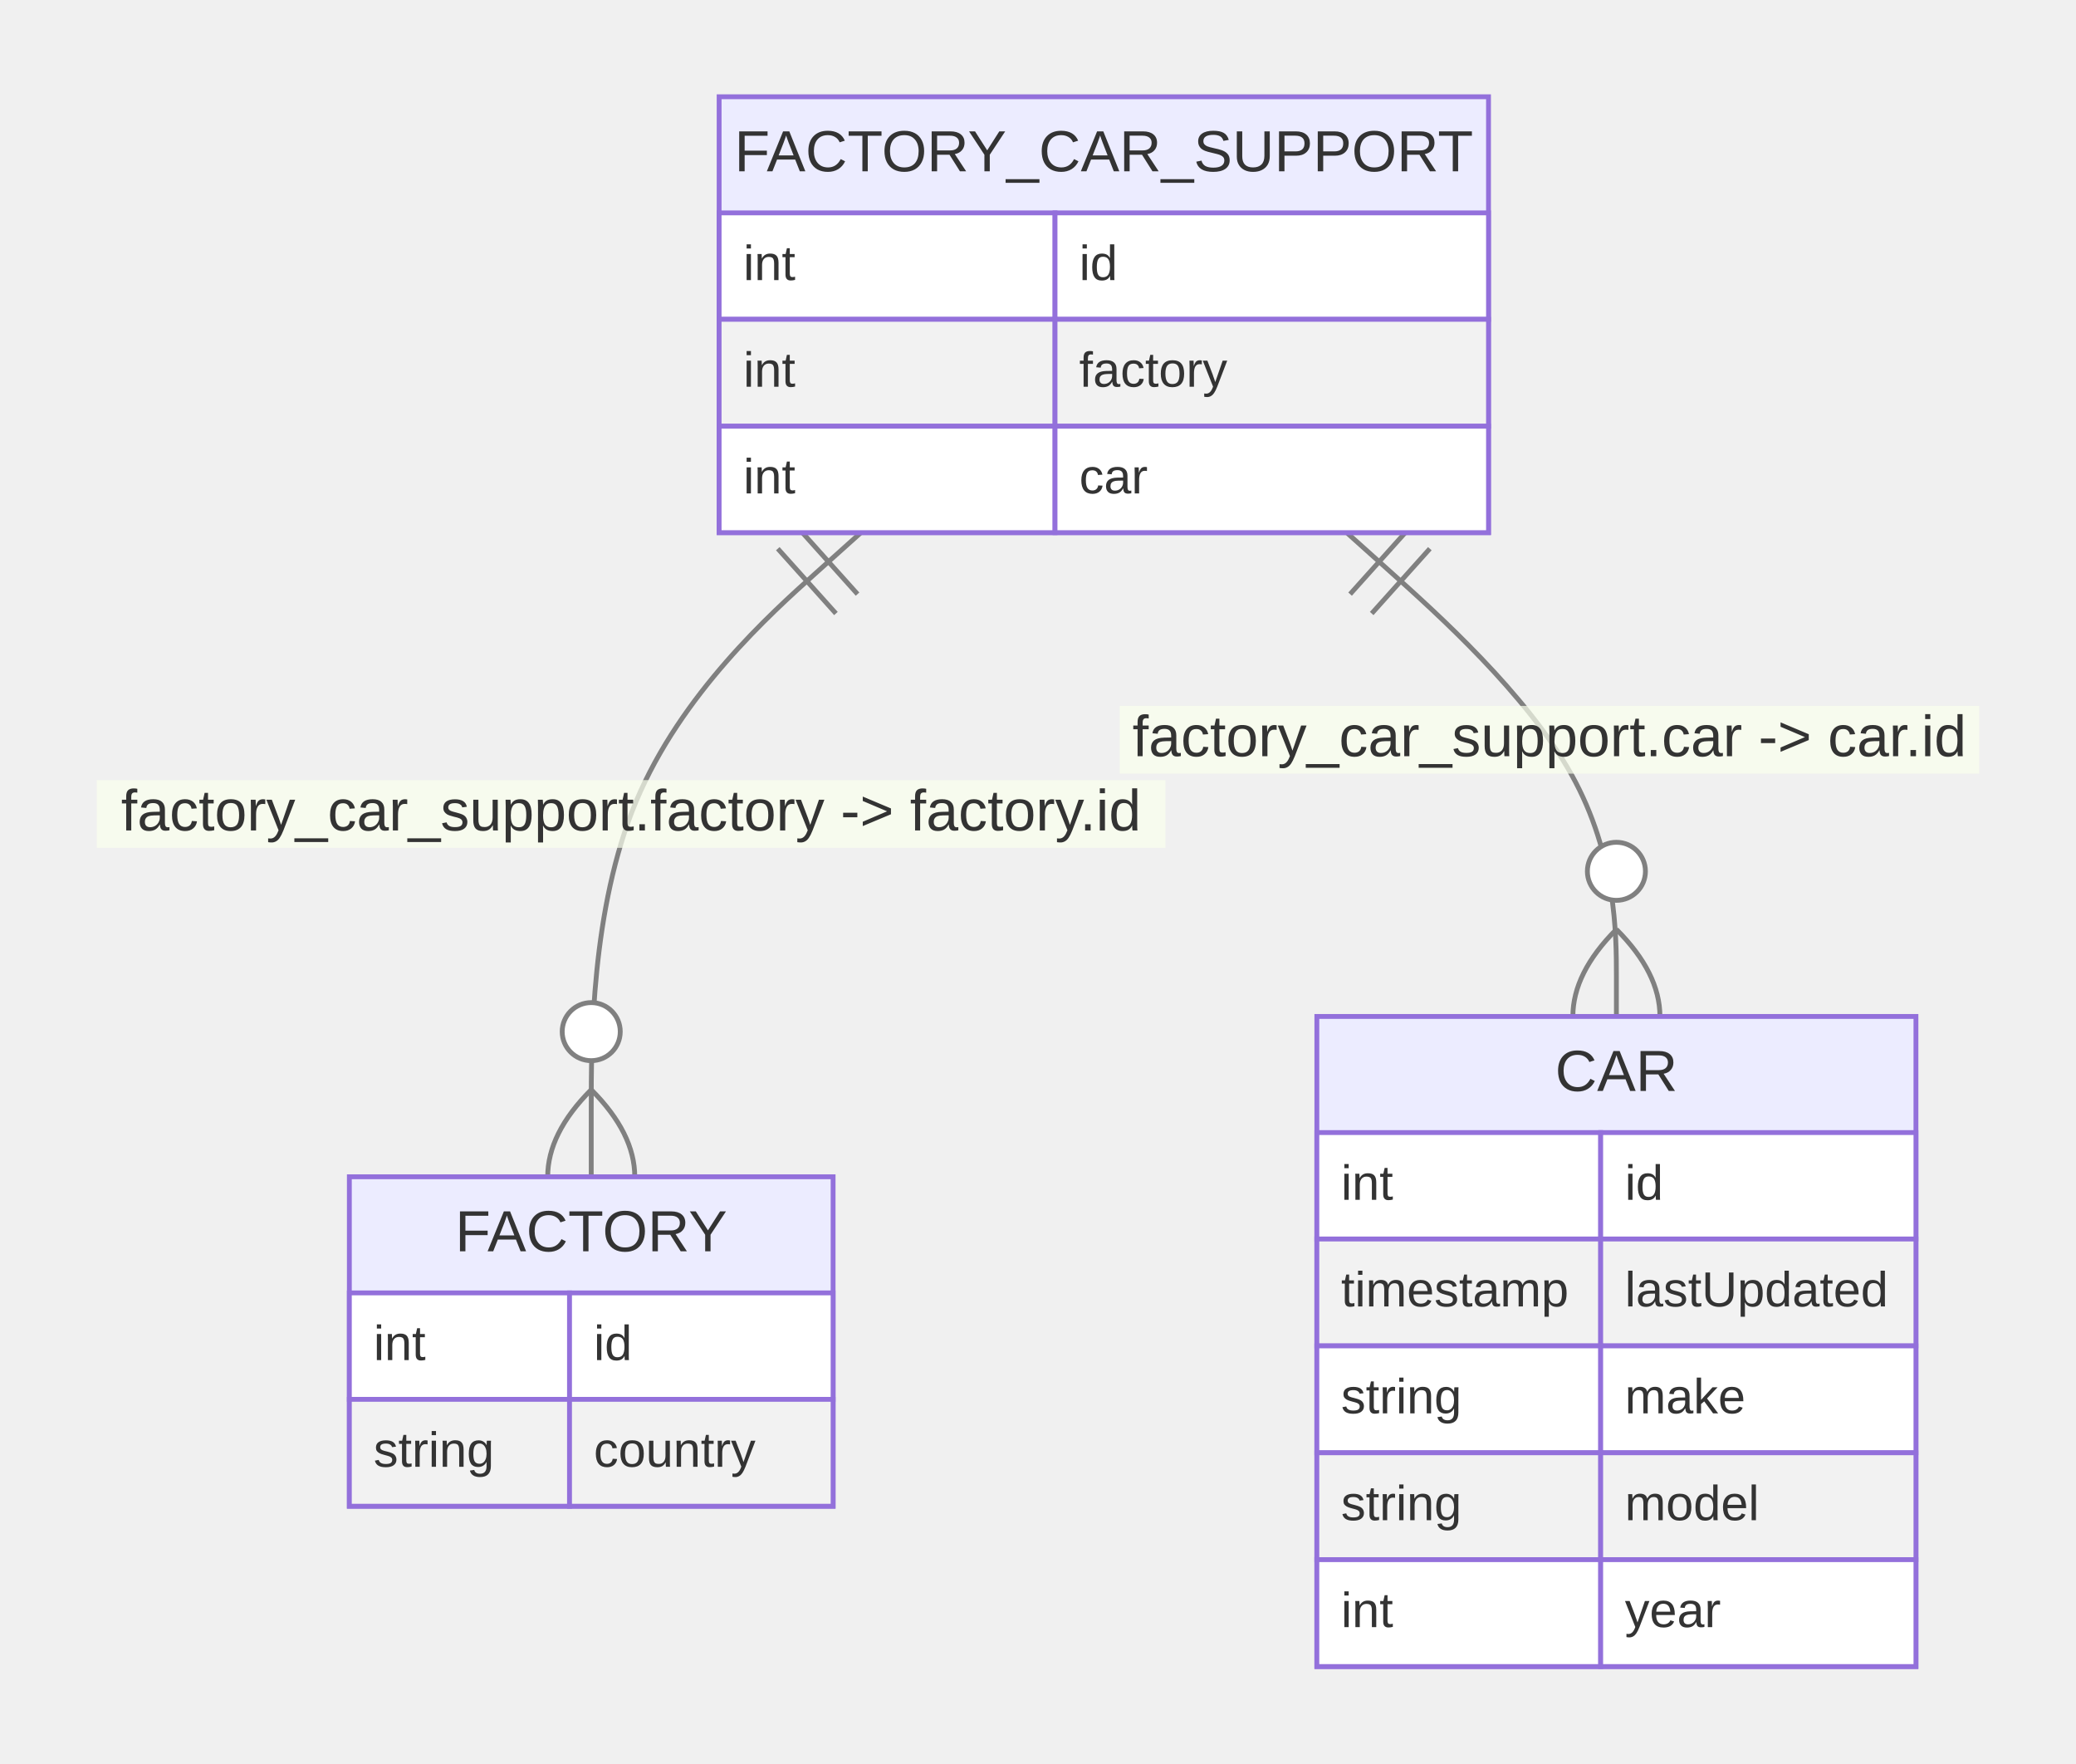
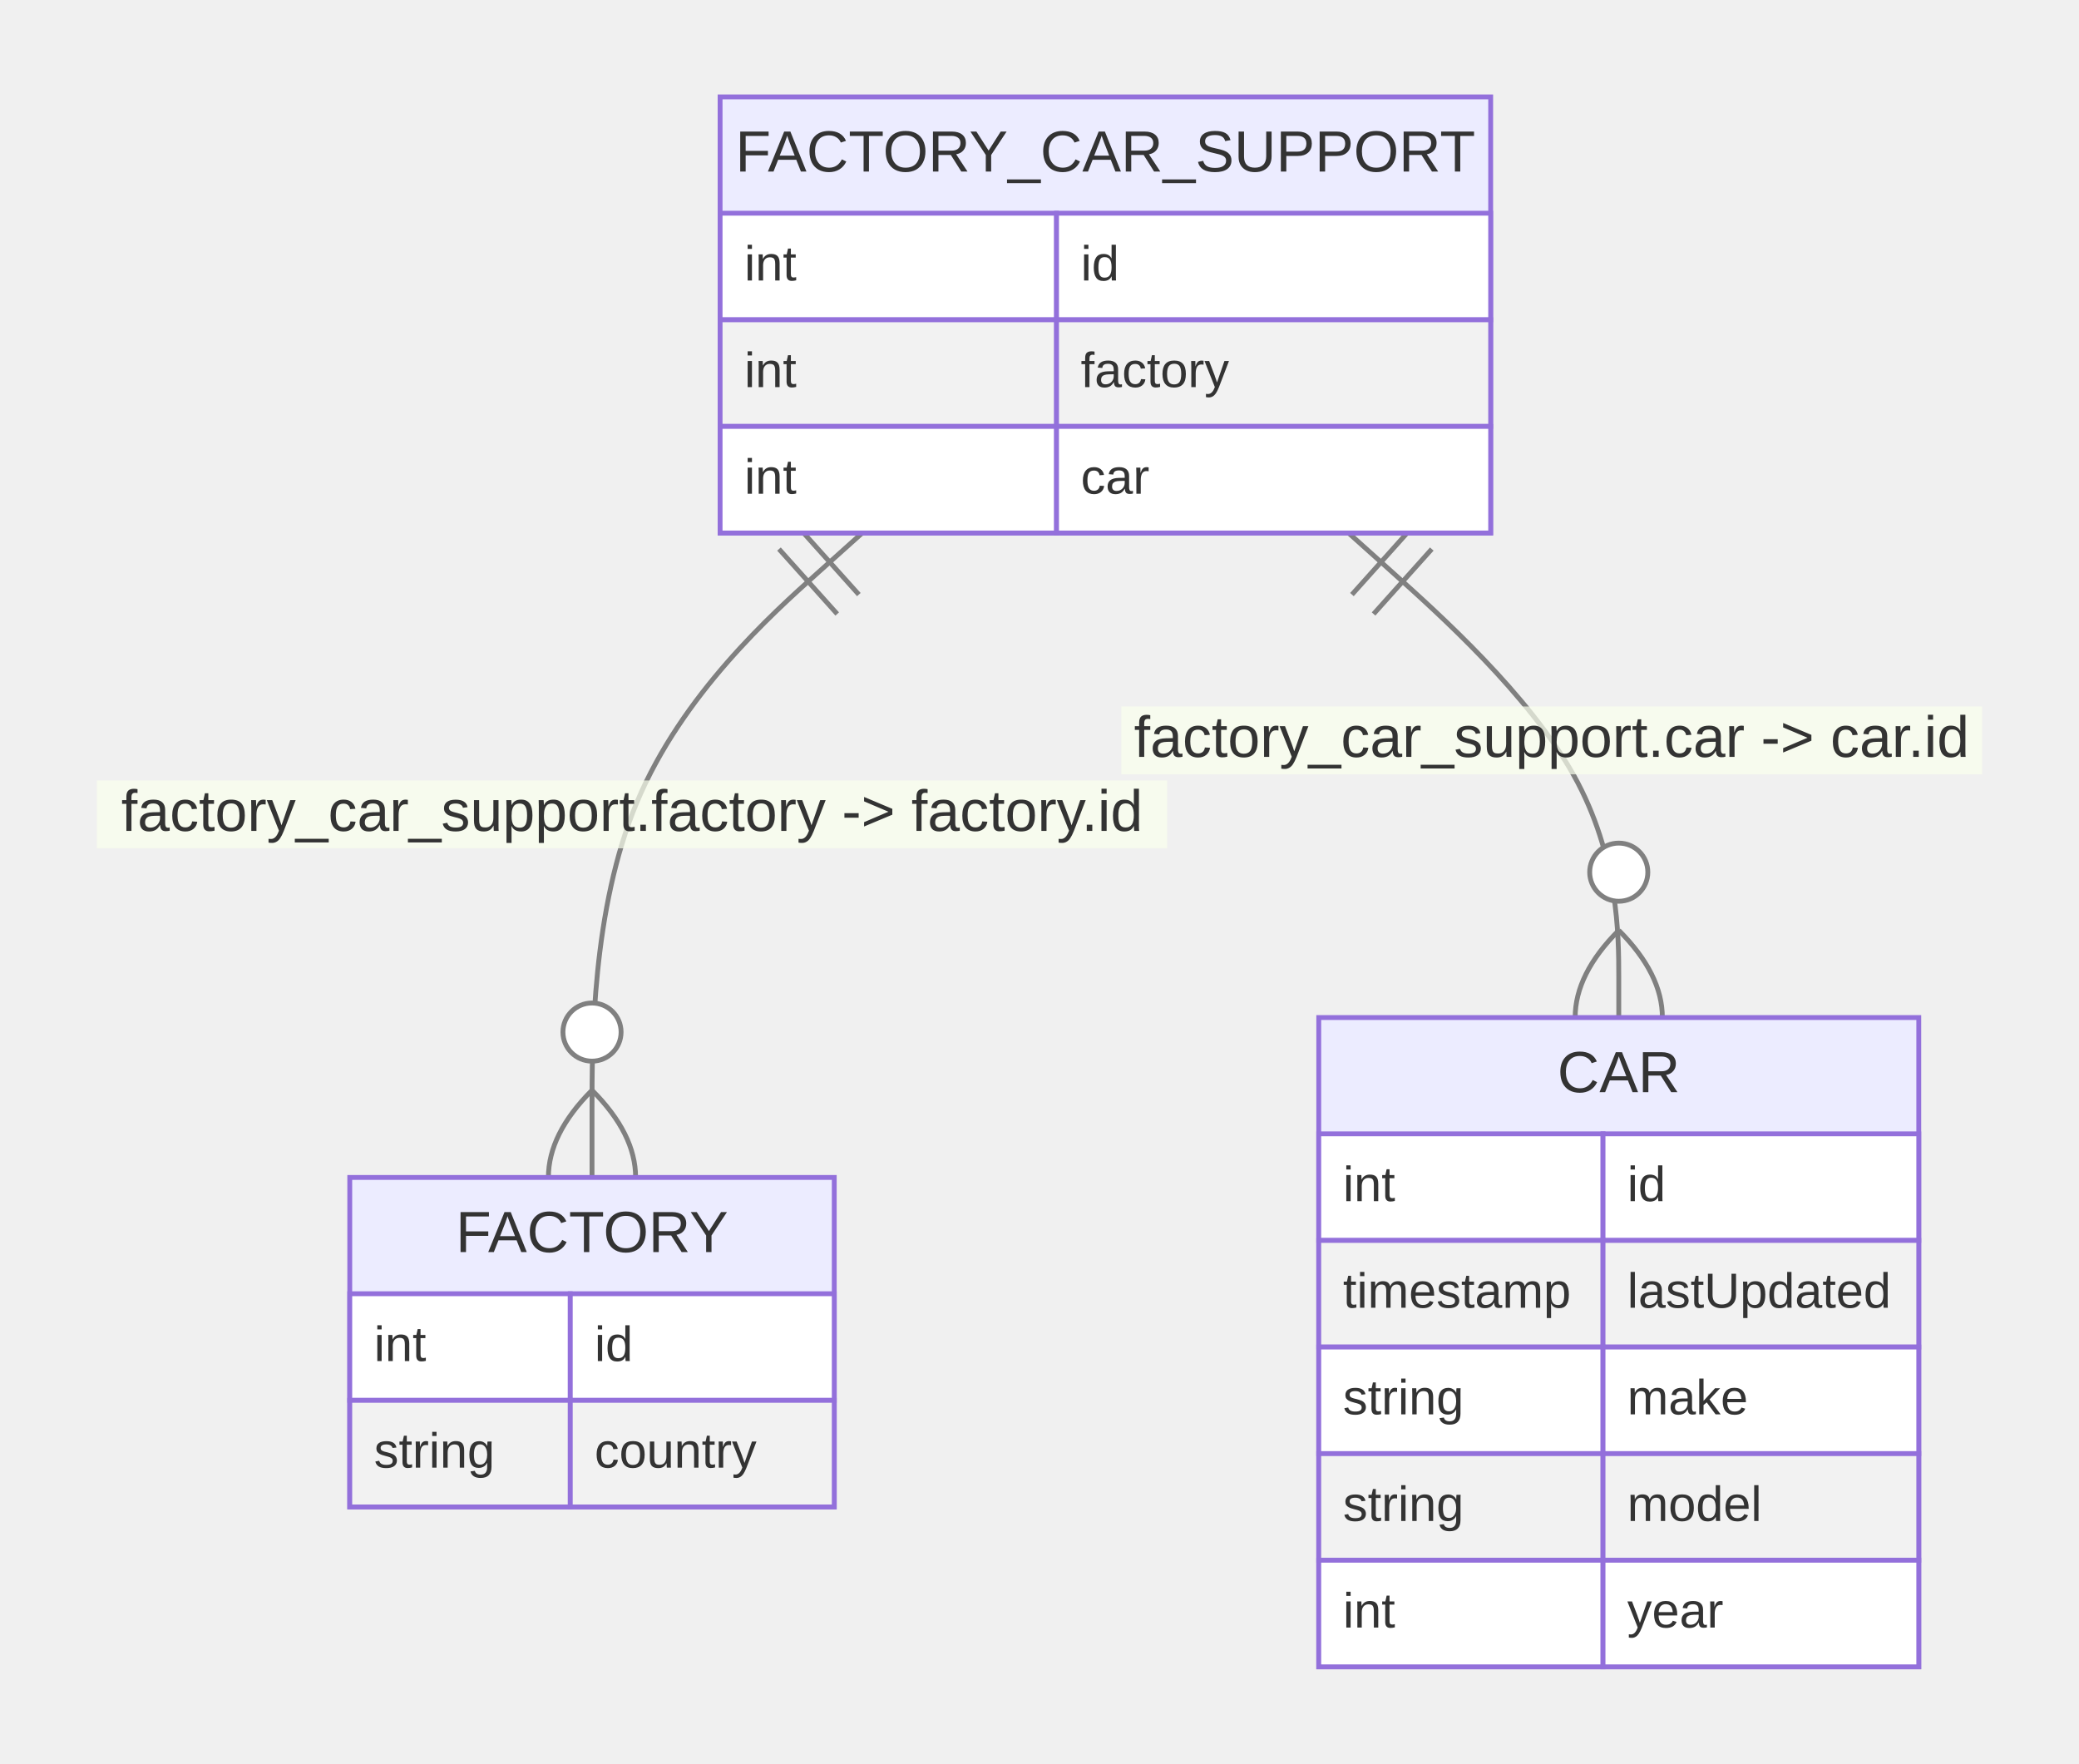
- <svg xmlns="http://www.w3.org/2000/svg" aria-roledescription="er" role="graphics-document document" viewBox="-52.217 0 429.146 364.459" style="max-width: 429.146px; background-color: white;" width="100%" id="mermaid-0">
+ <svg xmlns="http://www.w3.org/2000/svg" aria-roledescription="er" role="graphics-document document" viewBox="-52.191 0 429.106 364" style="max-width: 429.106px; background-color: white;" width="100%" id="mermaid-0">
  <style>#mermaid-0{font-family:"trebuchet ms",verdana,arial,sans-serif;font-size:16px;fill:#333;}#mermaid-0 .error-icon{fill:#552222;}#mermaid-0 .error-text{fill:#552222;stroke:#552222;}#mermaid-0 .edge-thickness-normal{stroke-width:2px;}#mermaid-0 .edge-thickness-thick{stroke-width:3.5px;}#mermaid-0 .edge-pattern-solid{stroke-dasharray:0;}#mermaid-0 .edge-pattern-dashed{stroke-dasharray:3;}#mermaid-0 .edge-pattern-dotted{stroke-dasharray:2;}#mermaid-0 .marker{fill:#333333;stroke:#333333;}#mermaid-0 .marker.cross{stroke:#333333;}#mermaid-0 svg{font-family:"trebuchet ms",verdana,arial,sans-serif;font-size:16px;}#mermaid-0 .entityBox{fill:#ECECFF;stroke:#9370DB;}#mermaid-0 .attributeBoxOdd{fill:#ffffff;stroke:#9370DB;}#mermaid-0 .attributeBoxEven{fill:#f2f2f2;stroke:#9370DB;}#mermaid-0 .relationshipLabelBox{fill:hsl(80, 100%, 96.275%);opacity:0.7;background-color:hsl(80, 100%, 96.275%);}#mermaid-0 .relationshipLabelBox rect{opacity:0.5;}#mermaid-0 .relationshipLine{stroke:#333333;}#mermaid-0 .entityTitleText{text-anchor:middle;font-size:18px;fill:#333;}#mermaid-0 :root{--mermaid-font-family:"trebuchet ms",verdana,arial,sans-serif;}</style>
  <g />
  <defs>
    <marker orient="auto" markerHeight="18" markerWidth="18" refY="9" refX="0" id="ONLY_ONE_START">
      <path d="M9,0 L9,18 M15,0 L15,18" fill="none" stroke="gray" />
    </marker>
  </defs>
  <defs>
    <marker orient="auto" markerHeight="18" markerWidth="18" refY="9" refX="18" id="ONLY_ONE_END">
      <path d="M3,0 L3,18 M9,0 L9,18" fill="none" stroke="gray" />
    </marker>
  </defs>
  <defs>
    <marker orient="auto" markerHeight="18" markerWidth="30" refY="9" refX="0" id="ZERO_OR_ONE_START">
      <circle r="6" cy="9" cx="21" fill="white" stroke="gray" />
      <path d="M9,0 L9,18" fill="none" stroke="gray" />
    </marker>
  </defs>
  <defs>
    <marker orient="auto" markerHeight="18" markerWidth="30" refY="9" refX="30" id="ZERO_OR_ONE_END">
      <circle r="6" cy="9" cx="9" fill="white" stroke="gray" />
      <path d="M21,0 L21,18" fill="none" stroke="gray" />
    </marker>
  </defs>
  <defs>
    <marker orient="auto" markerHeight="36" markerWidth="45" refY="18" refX="18" id="ONE_OR_MORE_START">
      <path d="M0,18 Q 18,0 36,18 Q 18,36 0,18 M42,9 L42,27" fill="none" stroke="gray" />
    </marker>
  </defs>
  <defs>
    <marker orient="auto" markerHeight="36" markerWidth="45" refY="18" refX="27" id="ONE_OR_MORE_END">
      <path d="M3,9 L3,27 M9,18 Q27,0 45,18 Q27,36 9,18" fill="none" stroke="gray" />
    </marker>
  </defs>
  <defs>
    <marker orient="auto" markerHeight="36" markerWidth="57" refY="18" refX="18" id="ZERO_OR_MORE_START">
      <circle r="6" cy="18" cx="48" fill="white" stroke="gray" />
      <path d="M0,18 Q18,0 36,18 Q18,36 0,18" fill="none" stroke="gray" />
    </marker>
  </defs>
  <defs>
    <marker orient="auto" markerHeight="36" markerWidth="57" refY="18" refX="39" id="ZERO_OR_MORE_END">
      <circle r="6" cy="18" cx="9" fill="white" stroke="gray" />
      <path d="M21,18 Q39,0 57,18 Q39,36 21,18" fill="none" stroke="gray" />
    </marker>
  </defs>
-   <path style="stroke: gray; fill: none;" marker-start="url(#ONLY_ONE_START)" marker-end="url(#ZERO_OR_MORE_END)" d="M125.742,110.092L116.452,118.425C107.161,126.758,88.581,143.425,79.29,165.615C70,187.804,70,215.517,70,229.373L70,243.229" class="er relationshipLine" />
-   <path style="stroke: gray; fill: none;" marker-start="url(#ONLY_ONE_START)" marker-end="url(#ZERO_OR_MORE_END)" d="M226.18,110.092L235.47,118.425C244.761,126.758,263.341,143.425,272.632,160.092C281.922,176.758,281.922,193.425,281.922,201.758L281.922,210.092" class="er relationshipLine" />
-   <g transform="translate(220,210.0918 )" id="entity-CAR-d58c1c43-b180-5c15-ae3f-ebb2bacf180b">
-     <rect height="134.367" width="123.844" y="0" x="0" class="er entityBox" />
+   <path style="stroke: gray; fill: none;" marker-start="url(#ONLY_ONE_START)" marker-end="url(#ZERO_OR_MORE_END)" d="M125.769,110L116.474,118.333C107.179,126.667,88.59,143.333,79.295,165.5C70,187.667,70,215.333,70,229.167L70,243" class="er relationshipLine" />
+   <path style="stroke: gray; fill: none;" marker-start="url(#ONLY_ONE_START)" marker-end="url(#ZERO_OR_MORE_END)" d="M226.153,110L235.448,118.333C244.743,126.667,263.332,143.333,272.627,160C281.922,176.667,281.922,193.333,281.922,201.667L281.922,210" class="er relationshipLine" />
+   <g transform="translate(220,210 )" id="entity-CAR-d58c1c43-b180-5c15-ae3f-ebb2bacf180b">
+     <rect height="134" width="123.844" y="0" x="0" class="er entityBox" />
    <text style="dominant-baseline: middle; text-anchor: middle; font-size: 12px;" transform="translate(61.92188,12)" y="0" x="0" id="text-entity-CAR-d58c1c43-b180-5c15-ae3f-ebb2bacf180b" class="er entityLabel">CAR</text>
    <rect height="22" width="58.672" y="24" x="0" class="er attributeBoxOdd" />
    <text style="dominant-baseline: middle; font-size: 10.2px;" transform="translate(5,35)" y="0" x="0" id="text-entity-CAR-d58c1c43-b180-5c15-ae3f-ebb2bacf180b-attr-1-type" class="er entityLabel">int</text>
    <rect height="22" width="65.172" y="24" x="58.672" class="er attributeBoxOdd" />
    <text style="dominant-baseline: middle; font-size: 10.2px;" transform="translate(63.67188,35)" y="0" x="0" id="text-entity-CAR-d58c1c43-b180-5c15-ae3f-ebb2bacf180b-attr-1-name" class="er entityLabel">id</text>
-     <rect height="22.092" width="58.672" y="46" x="0" class="er attributeBoxEven" />
-     <text style="dominant-baseline: middle; font-size: 10.2px;" transform="translate(5,57.0459)" y="0" x="0" id="text-entity-CAR-d58c1c43-b180-5c15-ae3f-ebb2bacf180b-attr-2-type" class="er entityLabel">timestamp</text>
-     <rect height="22.092" width="65.172" y="46" x="58.672" class="er attributeBoxEven" />
-     <text style="dominant-baseline: middle; font-size: 10.2px;" transform="translate(63.67188,57.0459)" y="0" x="0" id="text-entity-CAR-d58c1c43-b180-5c15-ae3f-ebb2bacf180b-attr-2-name" class="er entityLabel">lastUpdated</text>
-     <rect height="22.092" width="58.672" y="68.092" x="0" class="er attributeBoxOdd" />
-     <text style="dominant-baseline: middle; font-size: 10.2px;" transform="translate(5,79.1377)" y="0" x="0" id="text-entity-CAR-d58c1c43-b180-5c15-ae3f-ebb2bacf180b-attr-3-type" class="er entityLabel">string</text>
-     <rect height="22.092" width="65.172" y="68.092" x="58.672" class="er attributeBoxOdd" />
-     <text style="dominant-baseline: middle; font-size: 10.2px;" transform="translate(63.67188,79.1377)" y="0" x="0" id="text-entity-CAR-d58c1c43-b180-5c15-ae3f-ebb2bacf180b-attr-3-name" class="er entityLabel">make</text>
-     <rect height="22.092" width="58.672" y="90.184" x="0" class="er attributeBoxEven" />
-     <text style="dominant-baseline: middle; font-size: 10.2px;" transform="translate(5,101.2295)" y="0" x="0" id="text-entity-CAR-d58c1c43-b180-5c15-ae3f-ebb2bacf180b-attr-4-type" class="er entityLabel">string</text>
-     <rect height="22.092" width="65.172" y="90.184" x="58.672" class="er attributeBoxEven" />
-     <text style="dominant-baseline: middle; font-size: 10.2px;" transform="translate(63.67188,101.2295)" y="0" x="0" id="text-entity-CAR-d58c1c43-b180-5c15-ae3f-ebb2bacf180b-attr-4-name" class="er entityLabel">model</text>
-     <rect height="22.092" width="58.672" y="112.275" x="0" class="er attributeBoxOdd" />
-     <text style="dominant-baseline: middle; font-size: 10.2px;" transform="translate(5,123.3213)" y="0" x="0" id="text-entity-CAR-d58c1c43-b180-5c15-ae3f-ebb2bacf180b-attr-5-type" class="er entityLabel">int</text>
-     <rect height="22.092" width="65.172" y="112.275" x="58.672" class="er attributeBoxOdd" />
-     <text style="dominant-baseline: middle; font-size: 10.2px;" transform="translate(63.67188,123.3213)" y="0" x="0" id="text-entity-CAR-d58c1c43-b180-5c15-ae3f-ebb2bacf180b-attr-5-name" class="er entityLabel">year</text>
+     <rect height="22" width="58.672" y="46" x="0" class="er attributeBoxEven" />
+     <text style="dominant-baseline: middle; font-size: 10.2px;" transform="translate(5,57)" y="0" x="0" id="text-entity-CAR-d58c1c43-b180-5c15-ae3f-ebb2bacf180b-attr-2-type" class="er entityLabel">timestamp</text>
+     <rect height="22" width="65.172" y="46" x="58.672" class="er attributeBoxEven" />
+     <text style="dominant-baseline: middle; font-size: 10.2px;" transform="translate(63.67188,57)" y="0" x="0" id="text-entity-CAR-d58c1c43-b180-5c15-ae3f-ebb2bacf180b-attr-2-name" class="er entityLabel">lastUpdated</text>
+     <rect height="22" width="58.672" y="68" x="0" class="er attributeBoxOdd" />
+     <text style="dominant-baseline: middle; font-size: 10.2px;" transform="translate(5,79)" y="0" x="0" id="text-entity-CAR-d58c1c43-b180-5c15-ae3f-ebb2bacf180b-attr-3-type" class="er entityLabel">string</text>
+     <rect height="22" width="65.172" y="68" x="58.672" class="er attributeBoxOdd" />
+     <text style="dominant-baseline: middle; font-size: 10.2px;" transform="translate(63.67188,79)" y="0" x="0" id="text-entity-CAR-d58c1c43-b180-5c15-ae3f-ebb2bacf180b-attr-3-name" class="er entityLabel">make</text>
+     <rect height="22" width="58.672" y="90" x="0" class="er attributeBoxEven" />
+     <text style="dominant-baseline: middle; font-size: 10.2px;" transform="translate(5,101)" y="0" x="0" id="text-entity-CAR-d58c1c43-b180-5c15-ae3f-ebb2bacf180b-attr-4-type" class="er entityLabel">string</text>
+     <rect height="22" width="65.172" y="90" x="58.672" class="er attributeBoxEven" />
+     <text style="dominant-baseline: middle; font-size: 10.2px;" transform="translate(63.67188,101)" y="0" x="0" id="text-entity-CAR-d58c1c43-b180-5c15-ae3f-ebb2bacf180b-attr-4-name" class="er entityLabel">model</text>
+     <rect height="22" width="58.672" y="112" x="0" class="er attributeBoxOdd" />
+     <text style="dominant-baseline: middle; font-size: 10.2px;" transform="translate(5,123)" y="0" x="0" id="text-entity-CAR-d58c1c43-b180-5c15-ae3f-ebb2bacf180b-attr-5-type" class="er entityLabel">int</text>
+     <rect height="22" width="65.172" y="112" x="58.672" class="er attributeBoxOdd" />
+     <text style="dominant-baseline: middle; font-size: 10.2px;" transform="translate(63.67188,123)" y="0" x="0" id="text-entity-CAR-d58c1c43-b180-5c15-ae3f-ebb2bacf180b-attr-5-name" class="er entityLabel">year</text>
  </g>
-   <g transform="translate(20,243.2295 )" id="entity-FACTORY-d7859922-2851-552d-b6a4-cf39f27293c2">
-     <rect height="68.092" width="100" y="0" x="0" class="er entityBox" />
+   <g transform="translate(20,243 )" id="entity-FACTORY-d7859922-2851-552d-b6a4-cf39f27293c2">
+     <rect height="68" width="100" y="0" x="0" class="er entityBox" />
    <text style="dominant-baseline: middle; text-anchor: middle; font-size: 12px;" transform="translate(50,12)" y="0" x="0" id="text-entity-FACTORY-d7859922-2851-552d-b6a4-cf39f27293c2" class="er entityLabel">FACTORY</text>
    <rect height="22" width="45.516" y="24" x="0" class="er attributeBoxOdd" />
    <text style="dominant-baseline: middle; font-size: 10.2px;" transform="translate(5,35)" y="0" x="0" id="text-entity-FACTORY-d7859922-2851-552d-b6a4-cf39f27293c2-attr-1-type" class="er entityLabel">int</text>
    <rect height="22" width="54.484" y="24" x="45.516" class="er attributeBoxOdd" />
    <text style="dominant-baseline: middle; font-size: 10.2px;" transform="translate(50.51562,35)" y="0" x="0" id="text-entity-FACTORY-d7859922-2851-552d-b6a4-cf39f27293c2-attr-1-name" class="er entityLabel">id</text>
-     <rect height="22.092" width="45.516" y="46" x="0" class="er attributeBoxEven" />
-     <text style="dominant-baseline: middle; font-size: 10.2px;" transform="translate(5,57.0459)" y="0" x="0" id="text-entity-FACTORY-d7859922-2851-552d-b6a4-cf39f27293c2-attr-2-type" class="er entityLabel">string</text>
-     <rect height="22.092" width="54.484" y="46" x="45.516" class="er attributeBoxEven" />
-     <text style="dominant-baseline: middle; font-size: 10.2px;" transform="translate(50.51562,57.0459)" y="0" x="0" id="text-entity-FACTORY-d7859922-2851-552d-b6a4-cf39f27293c2-attr-2-name" class="er entityLabel">country</text>
+     <rect height="22" width="45.516" y="46" x="0" class="er attributeBoxEven" />
+     <text style="dominant-baseline: middle; font-size: 10.2px;" transform="translate(5,57)" y="0" x="0" id="text-entity-FACTORY-d7859922-2851-552d-b6a4-cf39f27293c2-attr-2-type" class="er entityLabel">string</text>
+     <rect height="22" width="54.484" y="46" x="45.516" class="er attributeBoxEven" />
+     <text style="dominant-baseline: middle; font-size: 10.2px;" transform="translate(50.51562,57)" y="0" x="0" id="text-entity-FACTORY-d7859922-2851-552d-b6a4-cf39f27293c2-attr-2-name" class="er entityLabel">country</text>
  </g>
  <g transform="translate(96.4375,20 )" id="entity-FACTORYCARSUPPORT-df1fa01b-e0e5-56c4-a578-53fc2726f9cf">
-     <rect height="90.092" width="159.047" y="0" x="0" class="er entityBox" />
+     <rect height="90" width="159.047" y="0" x="0" class="er entityBox" />
    <text style="dominant-baseline: middle; text-anchor: middle; font-size: 12px;" transform="translate(79.52344,12)" y="0" x="0" id="text-entity-FACTORYCARSUPPORT-df1fa01b-e0e5-56c4-a578-53fc2726f9cf" class="er entityLabel">FACTORY_CAR_SUPPORT</text>
-     <rect height="22" width="69.438" y="24" x="0" class="er attributeBoxOdd" />
+     <rect height="22" width="69.441" y="24" x="0" class="er attributeBoxOdd" />
    <text style="dominant-baseline: middle; font-size: 10.2px;" transform="translate(5,35)" y="0" x="0" id="text-entity-FACTORYCARSUPPORT-df1fa01b-e0e5-56c4-a578-53fc2726f9cf-attr-1-type" class="er entityLabel">int</text>
-     <rect height="22" width="89.609" y="24" x="69.438" class="er attributeBoxOdd" />
-     <text style="dominant-baseline: middle; font-size: 10.2px;" transform="translate(74.4375,35)" y="0" x="0" id="text-entity-FACTORYCARSUPPORT-df1fa01b-e0e5-56c4-a578-53fc2726f9cf-attr-1-name" class="er entityLabel">id</text>
-     <rect height="22.092" width="69.438" y="46" x="0" class="er attributeBoxEven" />
-     <text style="dominant-baseline: middle; font-size: 10.2px;" transform="translate(5,57.0459)" y="0" x="0" id="text-entity-FACTORYCARSUPPORT-df1fa01b-e0e5-56c4-a578-53fc2726f9cf-attr-2-type" class="er entityLabel">int</text>
-     <rect height="22.092" width="89.609" y="46" x="69.438" class="er attributeBoxEven" />
-     <text style="dominant-baseline: middle; font-size: 10.2px;" transform="translate(74.4375,57.0459)" y="0" x="0" id="text-entity-FACTORYCARSUPPORT-df1fa01b-e0e5-56c4-a578-53fc2726f9cf-attr-2-name" class="er entityLabel">factory</text>
-     <rect height="22" width="69.438" y="68.092" x="0" class="er attributeBoxOdd" />
-     <text style="dominant-baseline: middle; font-size: 10.2px;" transform="translate(5,79.0918)" y="0" x="0" id="text-entity-FACTORYCARSUPPORT-df1fa01b-e0e5-56c4-a578-53fc2726f9cf-attr-3-type" class="er entityLabel">int</text>
-     <rect height="22" width="89.609" y="68.092" x="69.438" class="er attributeBoxOdd" />
-     <text style="dominant-baseline: middle; font-size: 10.2px;" transform="translate(74.4375,79.0918)" y="0" x="0" id="text-entity-FACTORYCARSUPPORT-df1fa01b-e0e5-56c4-a578-53fc2726f9cf-attr-3-name" class="er entityLabel">car</text>
+     <rect height="22" width="89.605" y="24" x="69.441" class="er attributeBoxOdd" />
+     <text style="dominant-baseline: middle; font-size: 10.2px;" transform="translate(74.44141,35)" y="0" x="0" id="text-entity-FACTORYCARSUPPORT-df1fa01b-e0e5-56c4-a578-53fc2726f9cf-attr-1-name" class="er entityLabel">id</text>
+     <rect height="22" width="69.441" y="46" x="0" class="er attributeBoxEven" />
+     <text style="dominant-baseline: middle; font-size: 10.2px;" transform="translate(5,57)" y="0" x="0" id="text-entity-FACTORYCARSUPPORT-df1fa01b-e0e5-56c4-a578-53fc2726f9cf-attr-2-type" class="er entityLabel">int</text>
+     <rect height="22" width="89.605" y="46" x="69.441" class="er attributeBoxEven" />
+     <text style="dominant-baseline: middle; font-size: 10.2px;" transform="translate(74.44141,57)" y="0" x="0" id="text-entity-FACTORYCARSUPPORT-df1fa01b-e0e5-56c4-a578-53fc2726f9cf-attr-2-name" class="er entityLabel">factory</text>
+     <rect height="22" width="69.441" y="68" x="0" class="er attributeBoxOdd" />
+     <text style="dominant-baseline: middle; font-size: 10.2px;" transform="translate(5,79)" y="0" x="0" id="text-entity-FACTORYCARSUPPORT-df1fa01b-e0e5-56c4-a578-53fc2726f9cf-attr-3-type" class="er entityLabel">int</text>
+     <rect height="22" width="89.605" y="68" x="69.441" class="er attributeBoxOdd" />
+     <text style="dominant-baseline: middle; font-size: 10.2px;" transform="translate(74.44141,79)" y="0" x="0" id="text-entity-FACTORYCARSUPPORT-df1fa01b-e0e5-56c4-a578-53fc2726f9cf-attr-3-name" class="er entityLabel">car</text>
  </g>
-   <rect height="14" width="220.922" y="161.239" x="-32.217" class="er relationshipLabelBox" />
-   <text style="text-anchor: middle; dominant-baseline: middle; font-size: 12px;" y="168.239" x="78.244" id="rel1" class="er relationshipLabel">factory_car_support.factory -&gt; factory.id</text>
-   <rect height="14" width="177.688" y="145.902" x="179.242" class="er relationshipLabelBox" />
-   <text style="text-anchor: middle; dominant-baseline: middle; font-size: 12px;" y="152.902" x="268.085" id="rel2" class="er relationshipLabel">factory_car_support.car -&gt; car.id</text>
+   <rect height="14" width="220.914" y="161.074" x="-32.191" class="er relationshipLabelBox" />
+   <text style="text-anchor: middle; dominant-baseline: middle; font-size: 12px;" y="168.074" x="78.266" id="rel1" class="er relationshipLabel">factory_car_support.factory -&gt; factory.id</text>
+   <rect height="14" width="177.68" y="145.806" x="179.235" class="er relationshipLabelBox" />
+   <text style="text-anchor: middle; dominant-baseline: middle; font-size: 12px;" y="152.806" x="268.075" id="rel2" class="er relationshipLabel">factory_car_support.car -&gt; car.id</text>
</svg>
